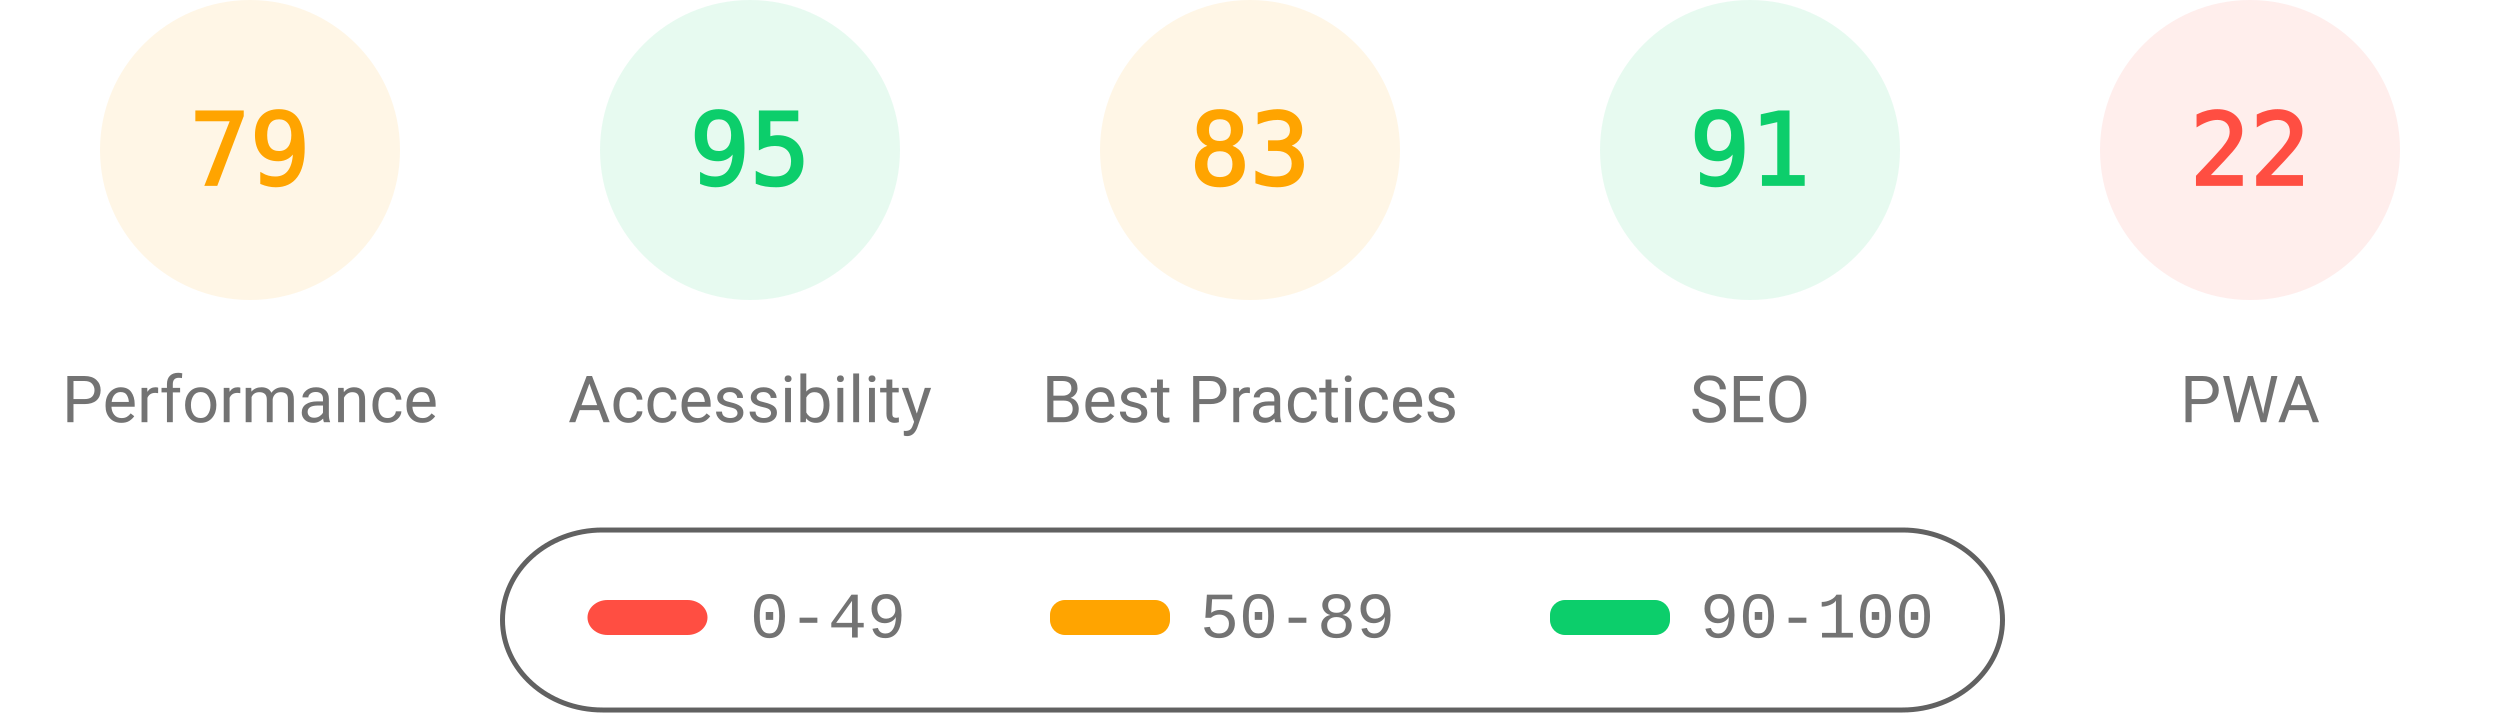
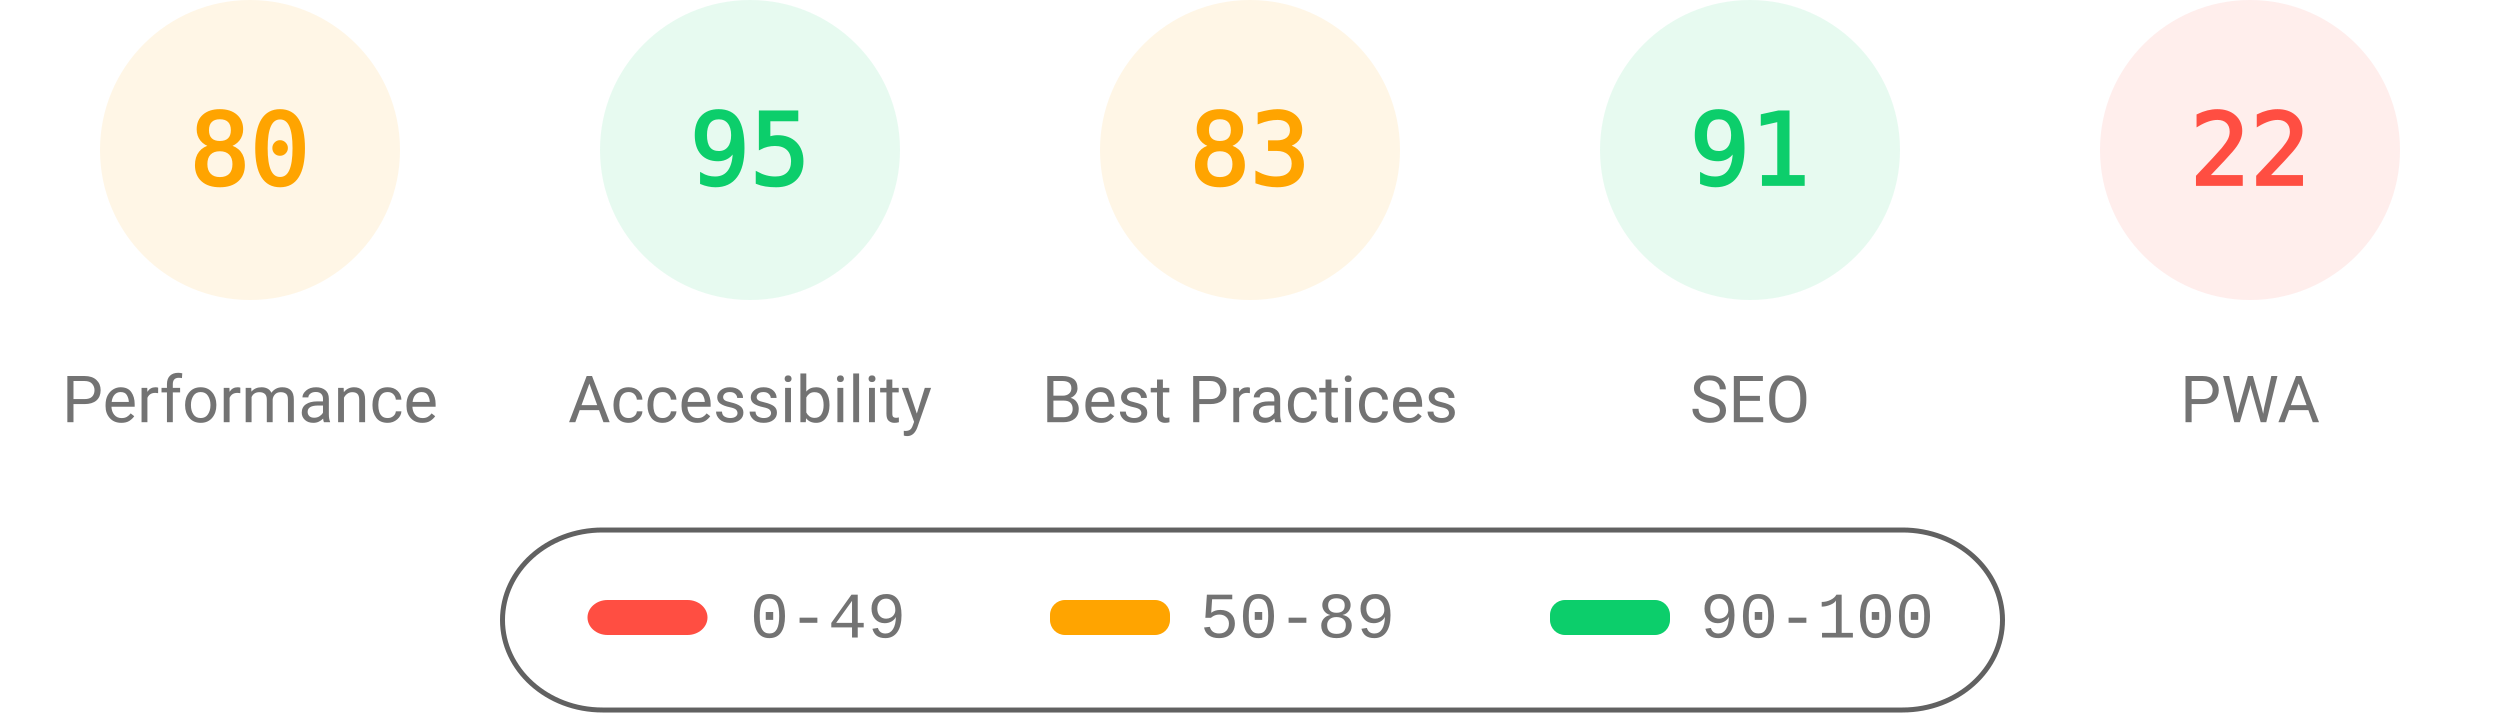
<svg xmlns="http://www.w3.org/2000/svg" fill="none" width="1000" height="285">
  <style>.gauge-base{opacity:.1}.gauge-arc{fill:none;animation-delay:250ms;stroke-linecap:round;transform:rotate(-90deg);transform-origin:100px 60px;animation:load-gauge 1s ease forwards}.guage-text{font-size:40px;font-family:monospace;text-align:center}.guage-red{color:#ff4e42;fill:#ff4e42;stroke:#ff4e42}.guage-orange{color:#ffa400;fill:#ffa400;stroke:#ffa400}.guage-green{color:#0cce6b;fill:#0cce6b;stroke:#0cce6b}.guage-undefined{color:#5c5c5c;fill:#5c5c5c;stroke:#5c5c5c}.guage-title{color:#737373;fill:#737373;stroke:none;font-size:26px;line-height:26px;font-family:Roboto,Halvetica,Arial,sans-serif}@keyframes load-gauge{from{stroke-dasharray:0 352.858}}</style>
  <svg class="guage-div guage-perf guage-orange" viewBox="0 0 200 200" width="200" height="200">
    <circle class="gauge-base" r="56" cx="100" cy="60" stroke-width="8" />
-     <circle class="gauge-arc guage-arc-1" r="56" cx="100" cy="60" stroke-width="8" style="stroke-dasharray:277.968,351.858" />
-     <text class="guage-text" x="100" y="60" alignment-baseline="central" dominant-baseline="central" text-anchor="middle">79</text>
+     <circle class="gauge-arc guage-arc-1" r="56" cx="100" cy="60" stroke-width="8" style="stroke-dasharray:281.486,351.858" />
+     <text class="guage-text" x="100" y="60" alignment-baseline="central" dominant-baseline="central" text-anchor="middle">80</text>
    <text class="guage-title" x="100" y="160" alignment-baseline="central" dominant-baseline="central" text-anchor="middle">Performance</text>
  </svg>
  <svg class="guage-div guage-acc guage-green" viewBox="0 0 200 200" width="200" height="200" x="200">
    <circle class="gauge-base" r="56" cx="100" cy="60" stroke-width="8" />
    <circle class="gauge-arc guage-arc-2" r="56" cx="100" cy="60" stroke-width="8" style="stroke-dasharray:334.265,351.858" />
    <text class="guage-text" x="100" y="60" alignment-baseline="central" dominant-baseline="central" text-anchor="middle">95</text>
    <text class="guage-title" x="100" y="160" alignment-baseline="central" dominant-baseline="central" text-anchor="middle">Accessibility</text>
  </svg>
  <svg class="guage-div guage-best guage-orange" viewBox="0 0 200 200" width="200" height="200" x="400">
    <circle class="gauge-base" r="56" cx="100" cy="60" stroke-width="8" />
    <circle class="gauge-arc guage-arc-3" r="56" cx="100" cy="60" stroke-width="8" style="stroke-dasharray:292.042,351.858" />
    <text class="guage-text" x="100" y="60" alignment-baseline="central" dominant-baseline="central" text-anchor="middle">83</text>
    <text class="guage-title" x="100" y="160" alignment-baseline="central" dominant-baseline="central" text-anchor="middle">Best Practices</text>
  </svg>
  <svg class="guage-div guage-seo guage-green" viewBox="0 0 200 200" width="200" height="200" x="600">
    <circle class="gauge-base" r="56" cx="100" cy="60" stroke-width="8" />
    <circle class="gauge-arc guage-arc-4" r="56" cx="100" cy="60" stroke-width="8" style="stroke-dasharray:320.191,351.858" />
    <text class="guage-text" x="100" y="60" alignment-baseline="central" dominant-baseline="central" text-anchor="middle">91</text>
    <text class="guage-title" x="100" y="160" alignment-baseline="central" dominant-baseline="central" text-anchor="middle">SEO</text>
  </svg>
  <svg class="guage-div guage-pwa guage-red" viewBox="0 0 200 200" width="200" height="200" x="800">
    <circle class="gauge-base" r="56" cx="100" cy="60" stroke-width="8" />
    <circle class="gauge-arc guage-arc-4" r="56" cx="100" cy="60" stroke-width="8" style="stroke-dasharray:77.409,351.858" />
    <text class="guage-text" x="100" y="60" alignment-baseline="central" dominant-baseline="central" text-anchor="middle">22</text>
    <text class="guage-title" x="100" y="160" alignment-baseline="central" dominant-baseline="central" text-anchor="middle">PWA</text>
  </svg>
  <svg width="604" height="76" x="200" y="210">
    <path fill="none" id="canvas_background" d="M-1-1h604v80H-1z" />
    <rect fill-opacity="0" stroke="#616161" stroke-width="2" rx="40" id="svg_2" height="72" width="600" y="2" x="1" fill="#000" />
    <rect stroke="#000" rx="8" id="svg_3" height="14" width="48" y="30" x="35" stroke-opacity="null" stroke-width="0" fill="#ff4e42" />
    <rect stroke="#000" rx="6" id="svg_4" height="14" width="48" y="30" x="220" stroke-opacity="null" stroke-width="0" fill="#ffa400" />
    <rect stroke="#000" rx="6" id="svg_5" height="14" width="48" y="30" x="420" stroke-opacity="null" stroke-width="0" fill="#0cce6b" />
    <text xml:space="preserve" text-anchor="start" font-family="'Courier New', Courier, monospace" font-size="26" id="svg_6" y="45" x="100" stroke-opacity="null" stroke-width="0" stroke="#000" fill="#737373">0-49</text>
    <text xml:space="preserve" text-anchor="start" font-family="'Courier New', Courier, monospace" font-size="26" id="svg_7" y="45" x="280" stroke-opacity="null" stroke-width="0" stroke="#000" fill="#737373">50-89</text>
    <text xml:space="preserve" text-anchor="start" font-family="'Courier New', Courier, monospace" font-size="26" id="svg_8" y="45" x="480" stroke-opacity="null" stroke-width="0" stroke="#000" fill="#737373">90-100</text>
  </svg>
</svg>
